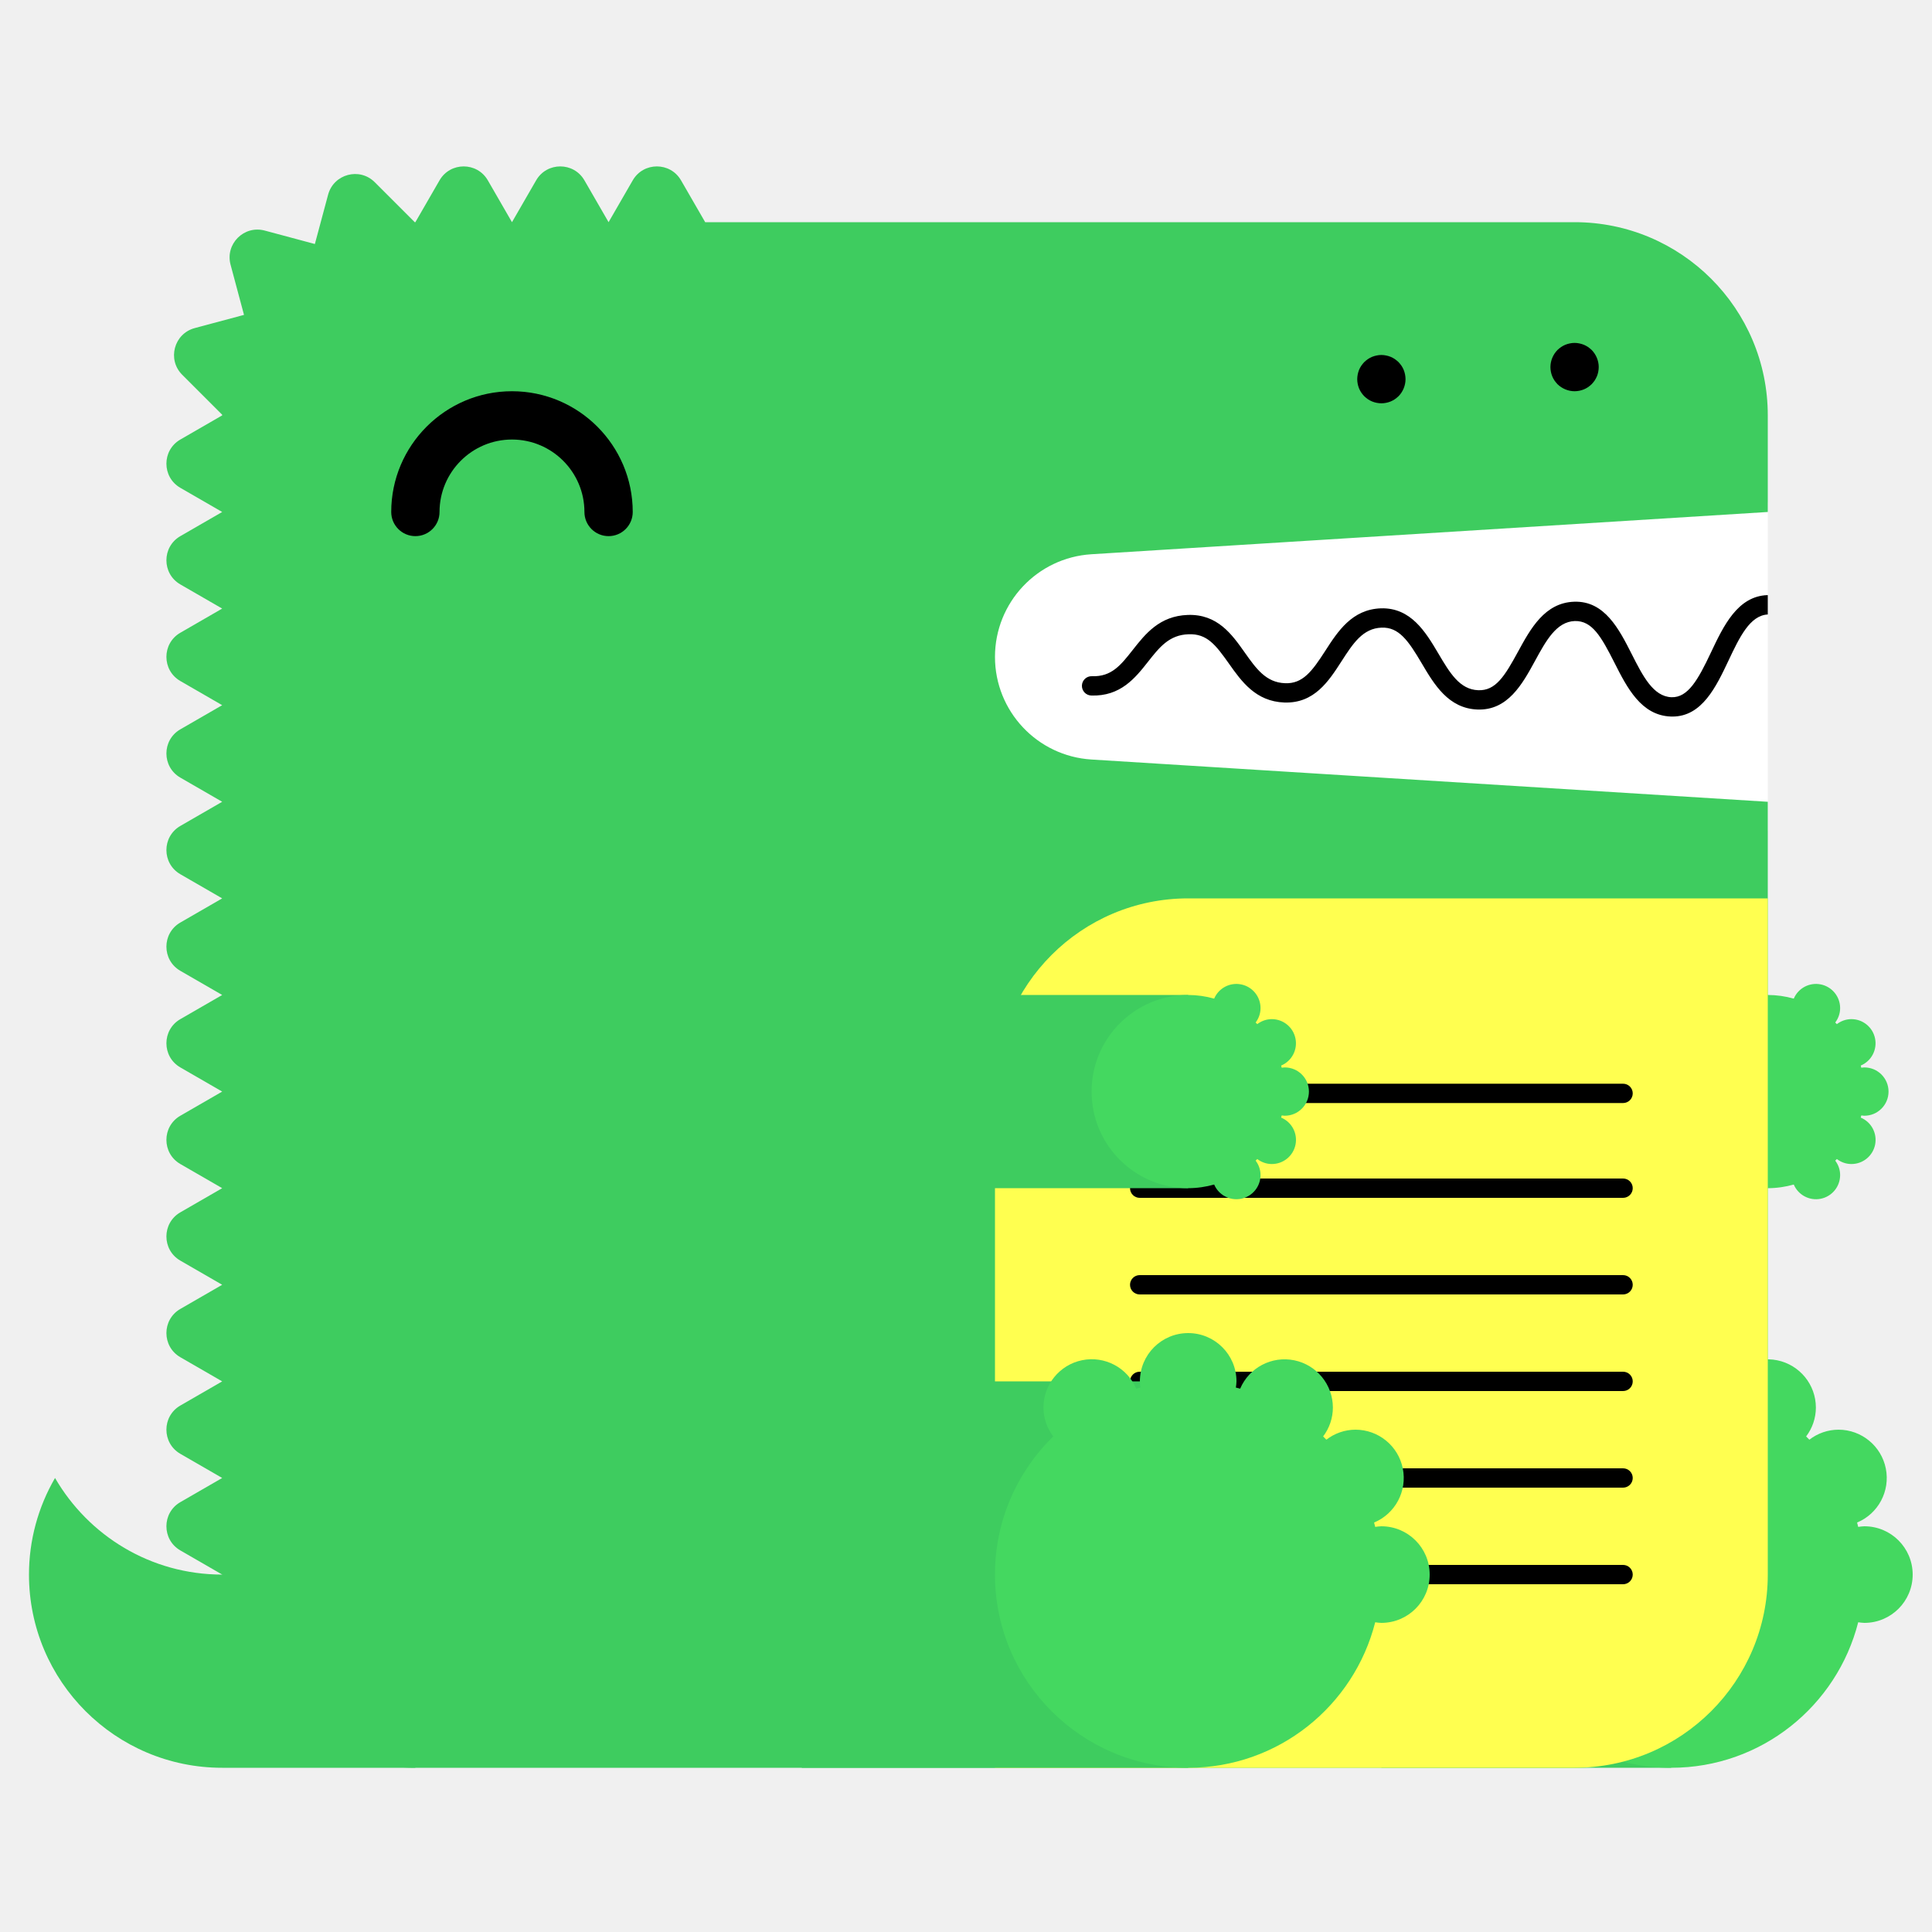
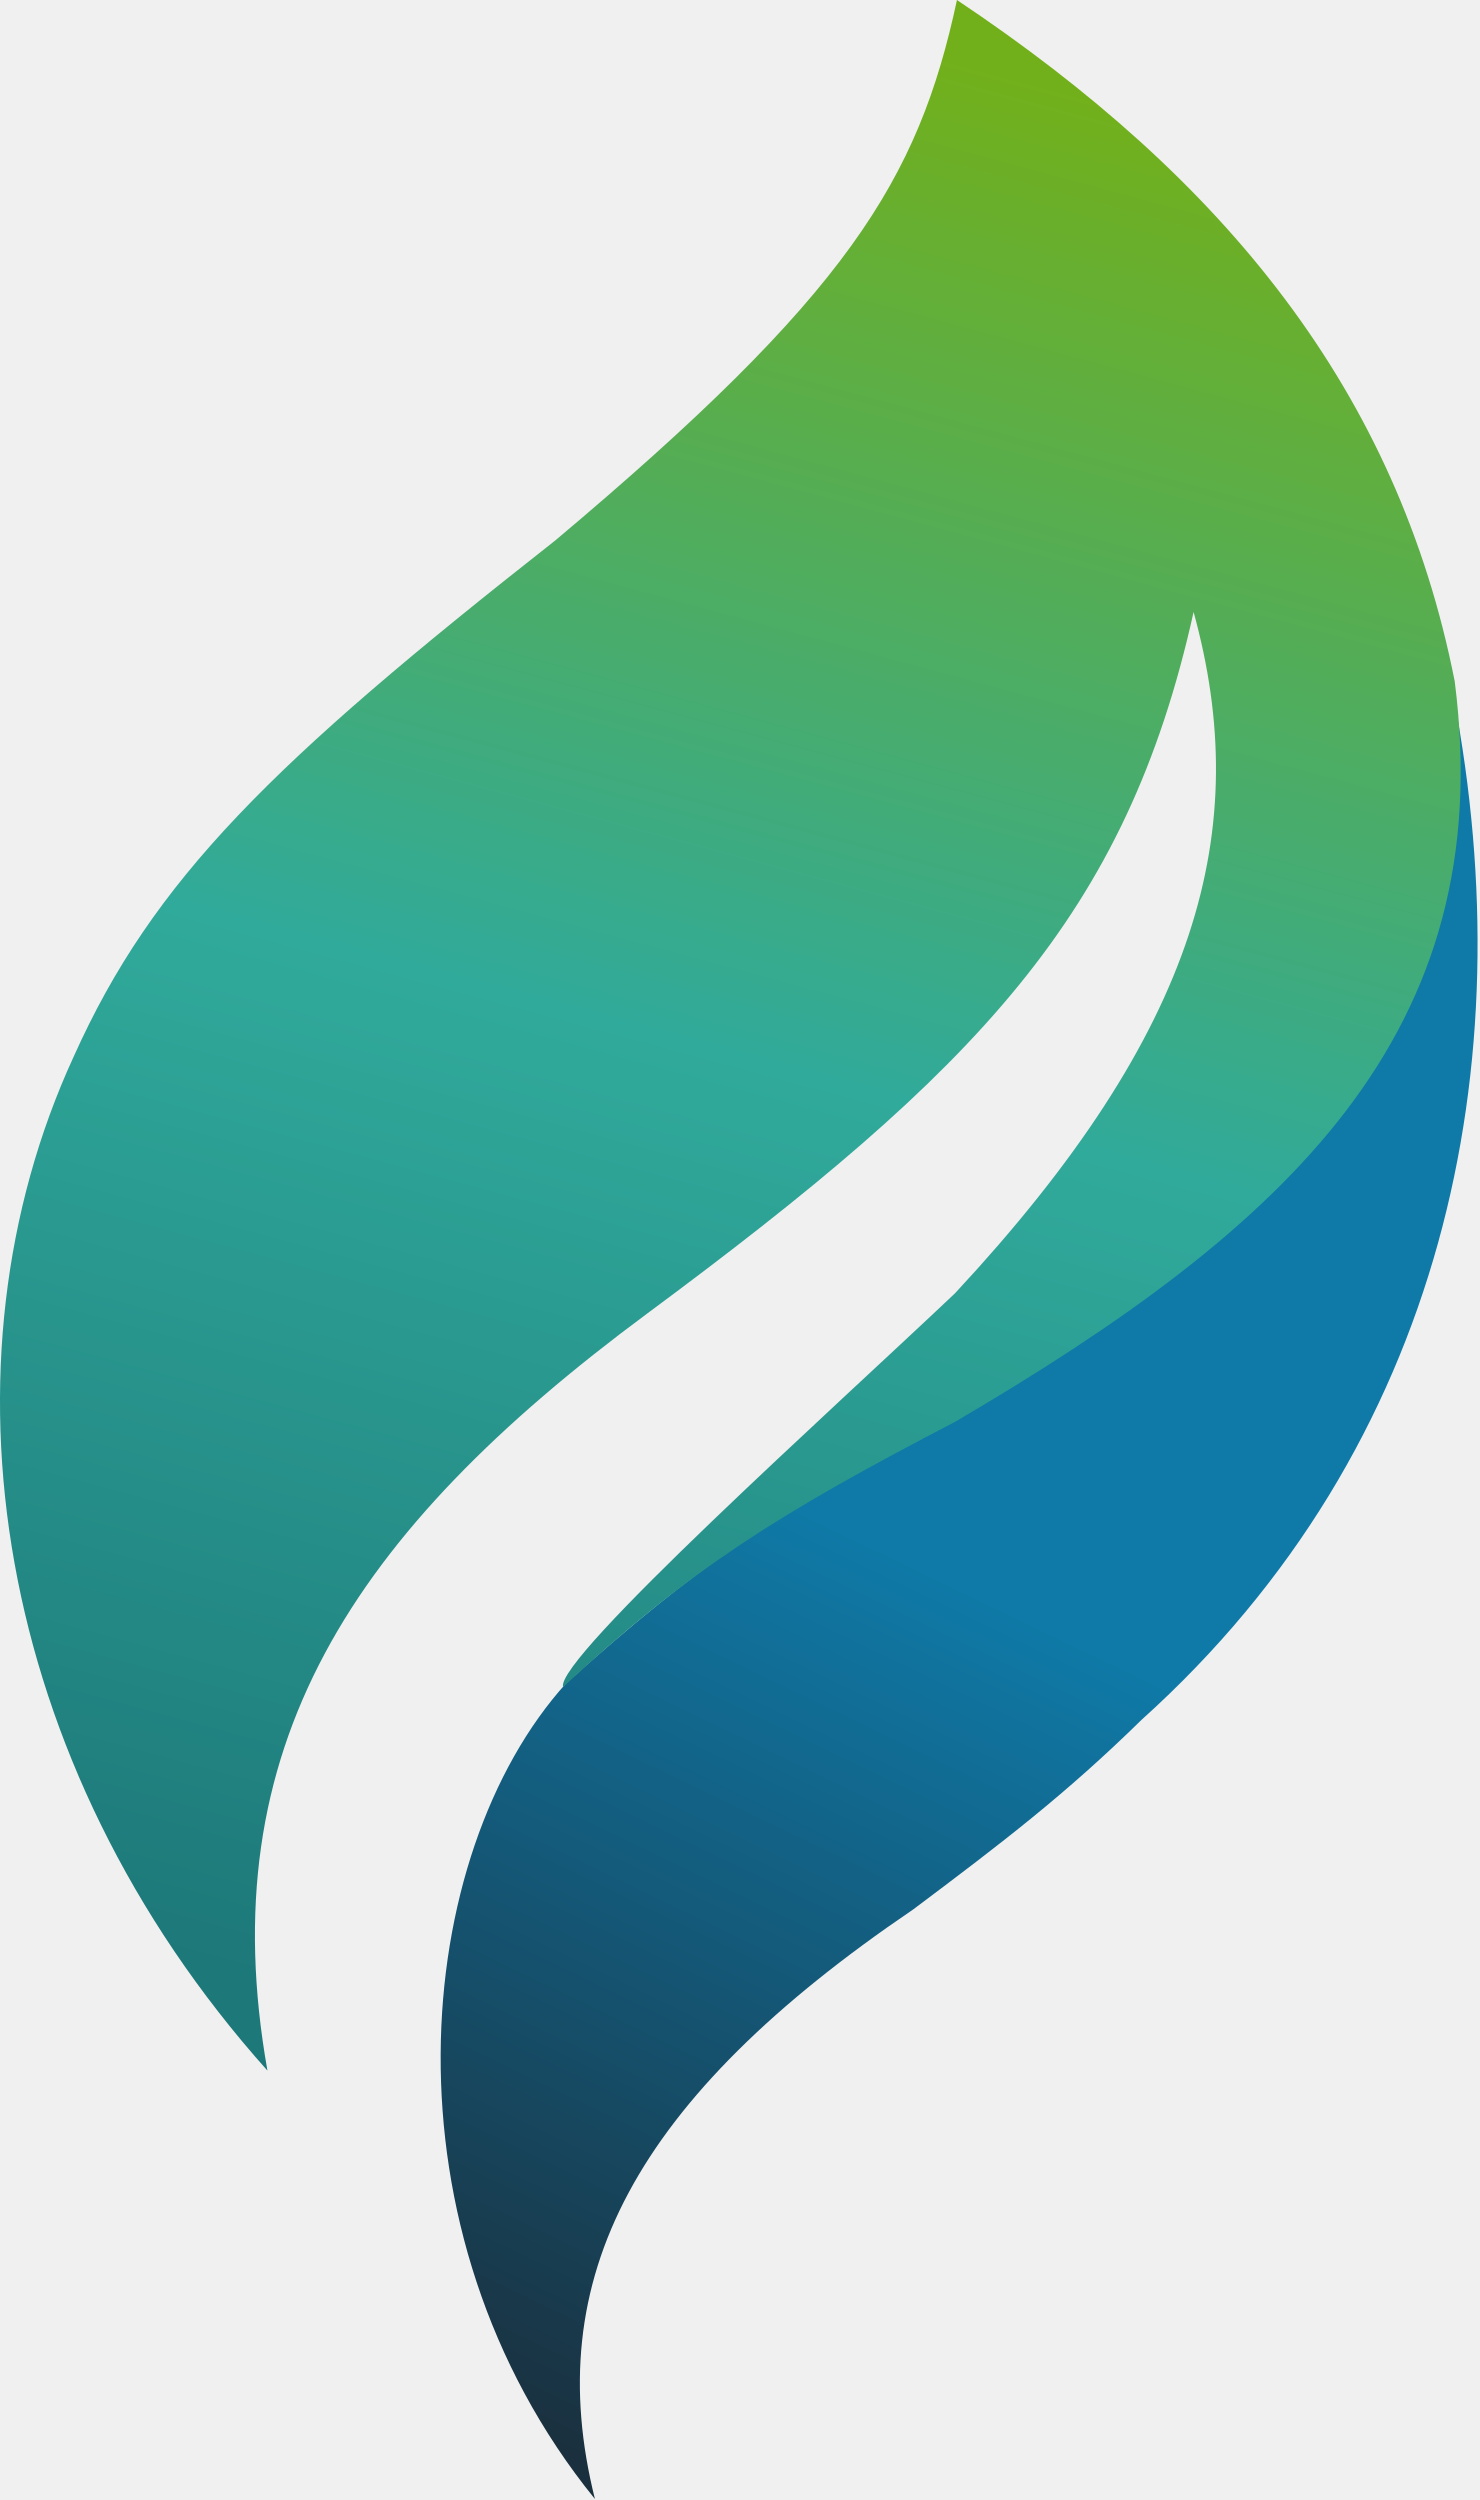
- <svg xmlns="http://www.w3.org/2000/svg" width="200" height="200" viewBox="0 0 200 200">
-   <g fill="none" fill-rule="evenodd">
-     <path fill="#FFF" d="M99 52h84v34H99z" />
-     <path d="M23 163c-7.398 0-13.843-4.027-17.303-10A19.886 19.886 0 0 0 3 163c0 11.046 8.954 20 20 20h20v-20H23z" fill="#3ECC5F" />
-     <path d="M112.98 57.376L183 53V43c0-11.046-8.954-20-20-20H73l-2.5-4.33c-1.112-1.925-3.889-1.925-5 0L63 23l-2.5-4.33c-1.111-1.925-3.889-1.925-5 0L53 23l-2.5-4.33c-1.111-1.925-3.889-1.925-5 0L43 23c-.022 0-.042.003-.065.003l-4.142-4.141c-1.57-1.571-4.252-.853-4.828 1.294l-1.369 5.104-5.192-1.392c-2.148-.575-4.111 1.389-3.535 3.536l1.39 5.193-5.102 1.367c-2.148.576-2.867 3.259-1.296 4.83l4.142 4.142c0 .021-.003.042-.003.064l-4.33 2.5c-1.925 1.111-1.925 3.889 0 5L23 53l-4.33 2.5c-1.925 1.111-1.925 3.889 0 5L23 63l-4.33 2.5c-1.925 1.111-1.925 3.889 0 5L23 73l-4.33 2.5c-1.925 1.111-1.925 3.889 0 5L23 83l-4.33 2.5c-1.925 1.111-1.925 3.889 0 5L23 93l-4.33 2.5c-1.925 1.111-1.925 3.889 0 5L23 103l-4.33 2.5c-1.925 1.111-1.925 3.889 0 5L23 113l-4.33 2.5c-1.925 1.111-1.925 3.889 0 5L23 123l-4.33 2.5c-1.925 1.111-1.925 3.889 0 5L23 133l-4.33 2.5c-1.925 1.111-1.925 3.889 0 5L23 143l-4.33 2.5c-1.925 1.111-1.925 3.889 0 5L23 153l-4.33 2.5c-1.925 1.111-1.925 3.889 0 5L23 163c0 11.046 8.954 20 20 20h120c11.046 0 20-8.954 20-20V83l-70.02-4.376A10.645 10.645 0 0 1 103 68c0-5.621 4.37-10.273 9.98-10.624" fill="#3ECC5F" />
-     <path fill="#3ECC5F" d="M143 183h30v-40h-30z" />
-     <path d="M193 158c-.219 0-.428.037-.639.064-.038-.15-.074-.301-.116-.451A5 5 0 0 0 190.32 148a4.96 4.96 0 0 0-3.016 1.036 26.531 26.531 0 0 0-.335-.336 4.955 4.955 0 0 0 1.011-2.987 5 5 0 0 0-9.599-1.959c-.148-.042-.297-.077-.445-.115.027-.211.064-.42.064-.639a5 5 0 0 0-5-5 5 5 0 0 0-5 5c0 .219.037.428.064.639-.148.038-.297.073-.445.115a4.998 4.998 0 0 0-9.599 1.959c0 1.125.384 2.151 1.011 2.987-3.717 3.632-6.031 8.693-6.031 14.3 0 11.046 8.954 20 20 20 9.339 0 17.16-6.41 19.361-15.064.211.027.42.064.639.064a5 5 0 0 0 5-5 5 5 0 0 0-5-5" fill="#44D860" />
-     <path fill="#3ECC5F" d="M153 123h30v-20h-30z" />
-     <path d="M193 115.5a2.5 2.5 0 1 0 0-5c-.109 0-.214.019-.319.032-.02-.075-.037-.15-.058-.225a2.501 2.501 0 0 0-.963-4.807c-.569 0-1.088.197-1.508.518a6.653 6.653 0 0 0-.168-.168c.314-.417.506-.931.506-1.494a2.5 2.5 0 0 0-4.8-.979A9.987 9.987 0 0 0 183 103c-5.522 0-10 4.478-10 10s4.478 10 10 10c.934 0 1.833-.138 2.69-.377a2.5 2.5 0 0 0 4.8-.979c0-.563-.192-1.077-.506-1.494.057-.055.113-.111.168-.168.42.321.939.518 1.508.518a2.5 2.5 0 0 0 .963-4.807c.021-.074.038-.15.058-.225.105.013.21.032.319.032" fill="#44D860" />
-     <path d="M63 55.5a2.5 2.5 0 0 1-2.5-2.5c0-4.136-3.364-7.5-7.5-7.5s-7.5 3.364-7.5 7.5a2.5 2.5 0 1 1-5 0c0-6.893 5.607-12.5 12.5-12.5S65.5 46.107 65.5 53a2.5 2.5 0 0 1-2.5 2.5" fill="#000" />
-     <path d="M103 183h60c11.046 0 20-8.954 20-20V93h-60c-11.046 0-20 8.954-20 20v70z" fill="#FFFF50" />
-     <path d="M168.02 124h-50.04a1 1 0 1 1 0-2h50.04a1 1 0 1 1 0 2m0 20h-50.04a1 1 0 1 1 0-2h50.04a1 1 0 1 1 0 2m0 20h-50.04a1 1 0 1 1 0-2h50.04a1 1 0 1 1 0 2m0-49.814h-50.04a1 1 0 1 1 0-2h50.04a1 1 0 1 1 0 2m0 19.814h-50.04a1 1 0 1 1 0-2h50.04a1 1 0 1 1 0 2m0 20h-50.04a1 1 0 1 1 0-2h50.04a1 1 0 1 1 0 2M183 61.611c-.012 0-.022-.006-.034-.005-3.09.105-4.552 3.196-5.842 5.923-1.346 2.85-2.387 4.703-4.093 4.647-1.889-.068-2.969-2.202-4.113-4.46-1.314-2.594-2.814-5.536-5.963-5.426-3.046.104-4.513 2.794-5.807 5.167-1.377 2.528-2.314 4.065-4.121 3.994-1.927-.07-2.951-1.805-4.136-3.813-1.321-2.236-2.848-4.75-5.936-4.664-2.994.103-4.465 2.385-5.763 4.4-1.373 2.13-2.335 3.428-4.165 3.351-1.973-.07-2.992-1.51-4.171-3.177-1.324-1.873-2.816-3.993-5.895-3.89-2.928.1-4.399 1.97-5.696 3.618-1.232 1.564-2.194 2.802-4.229 2.724a1 1 0 0 0-.072 2c3.017.101 4.545-1.8 5.872-3.487 1.177-1.496 2.193-2.787 4.193-2.855 1.926-.082 2.829 1.115 4.195 3.045 1.297 1.834 2.769 3.914 5.731 4.021 3.103.104 4.596-2.215 5.918-4.267 1.182-1.834 2.202-3.417 4.15-3.484 1.793-.067 2.769 1.35 4.145 3.681 1.297 2.197 2.766 4.686 5.787 4.796 3.125.108 4.634-2.62 5.949-5.035 1.139-2.088 2.214-4.06 4.119-4.126 1.793-.042 2.728 1.595 4.111 4.33 1.292 2.553 2.757 5.445 5.825 5.556l.169.003c3.064 0 4.518-3.075 5.805-5.794 1.139-2.41 2.217-4.68 4.067-4.773v-2z" fill="#000" />
-     <path fill="#3ECC5F" d="M83 183h40v-40H83z" />
-     <path d="M143 158c-.219 0-.428.037-.639.064-.038-.15-.074-.301-.116-.451A5 5 0 0 0 140.32 148a4.96 4.96 0 0 0-3.016 1.036 26.531 26.531 0 0 0-.335-.336 4.955 4.955 0 0 0 1.011-2.987 5 5 0 0 0-9.599-1.959c-.148-.042-.297-.077-.445-.115.027-.211.064-.42.064-.639a5 5 0 0 0-5-5 5 5 0 0 0-5 5c0 .219.037.428.064.639-.148.038-.297.073-.445.115a4.998 4.998 0 0 0-9.599 1.959c0 1.125.384 2.151 1.011 2.987-3.717 3.632-6.031 8.693-6.031 14.3 0 11.046 8.954 20 20 20 9.339 0 17.16-6.41 19.361-15.064.211.027.42.064.639.064a5 5 0 0 0 5-5 5 5 0 0 0-5-5" fill="#44D860" />
-     <path fill="#3ECC5F" d="M83 123h40v-20H83z" />
-     <path d="M133 115.5a2.5 2.5 0 1 0 0-5c-.109 0-.214.019-.319.032-.02-.075-.037-.15-.058-.225a2.501 2.501 0 0 0-.963-4.807c-.569 0-1.088.197-1.508.518a6.653 6.653 0 0 0-.168-.168c.314-.417.506-.931.506-1.494a2.5 2.5 0 0 0-4.8-.979A9.987 9.987 0 0 0 123 103c-5.522 0-10 4.478-10 10s4.478 10 10 10c.934 0 1.833-.138 2.69-.377a2.5 2.5 0 0 0 4.8-.979c0-.563-.192-1.077-.506-1.494.057-.055.113-.111.168-.168.42.321.939.518 1.508.518a2.5 2.5 0 0 0 .963-4.807c.021-.074.038-.15.058-.225.105.013.21.032.319.032" fill="#44D860" />
-     <path d="M143 41.75c-.16 0-.33-.02-.49-.05a2.52 2.52 0 0 1-.47-.14c-.15-.06-.29-.14-.431-.23-.13-.09-.259-.2-.38-.31-.109-.12-.219-.24-.309-.38s-.17-.28-.231-.43a2.619 2.619 0 0 1-.189-.96c0-.16.02-.33.05-.49.03-.16.08-.31.139-.47.061-.15.141-.29.231-.43.09-.13.2-.26.309-.38.121-.11.25-.22.38-.31.141-.09.281-.17.431-.23.149-.06.31-.11.47-.14.32-.07.65-.07.98 0 .159.03.32.08.47.14.149.06.29.14.43.23.13.09.259.2.38.31.11.12.22.25.31.38.09.14.17.28.23.43.06.16.11.31.14.47.029.16.05.33.05.49 0 .66-.271 1.31-.73 1.77-.121.11-.25.22-.38.31-.14.09-.281.17-.43.23a2.565 2.565 0 0 1-.96.19m20-1.25c-.66 0-1.3-.27-1.771-.73a3.802 3.802 0 0 1-.309-.38c-.09-.14-.17-.28-.231-.43a2.619 2.619 0 0 1-.189-.96c0-.66.27-1.3.729-1.77.121-.11.25-.22.38-.31.141-.09.281-.17.431-.23.149-.06.31-.11.47-.14.32-.07.66-.07.98 0 .159.03.32.08.47.14.149.06.29.14.43.23.13.09.259.2.38.31.459.47.73 1.11.73 1.77 0 .16-.021.33-.05.49-.03.16-.08.32-.14.47-.07.15-.14.29-.23.43-.09.13-.2.26-.31.38-.121.11-.25.22-.38.31-.14.09-.281.17-.43.23a2.565 2.565 0 0 1-.96.19" fill="#000" />
-   </g>
+ <svg xmlns="http://www.w3.org/2000/svg" width="612" height="1034" viewBox="0 0 612 1034" fill="none">
+   <path d="M472.187 711.281C598.13 597.855 630.101 439.832 601.281 288.562C618.157 424.406 530.22 511.222 386.125 591.469C321.694 624.85 288.327 647.568 234.25 696.094C170.125 766.969 155.781 922.219 246.062 1033.59C223.28 942.469 262.093 868.219 377.687 789.75C414.812 761.906 440.765 742.078 472.187 711.281Z" fill="url(#paint0_linear_61799_7662)" />
+   <path d="M601.674 281.812C578.049 162 506.859 74.178 395.799 0C379.751 74.754 350.613 121.849 229.58 223.594C112.483 315.619 63.422 363.555 30.455 437.062C-27.764 563.625 -3.295 729 110.611 856.406C86.986 723.094 145.205 634 267.549 543.375C404.236 442.125 465.773 378.896 493.673 253.125C518.413 343.015 496.205 426.094 394.955 534.938C346.017 581.344 229.554 686.045 232.875 697.781C285.561 648.783 321.927 626.135 394.955 588.094C532.266 507.62 620.246 427.351 601.674 281.812Z" fill="url(#paint1_linear_61799_7662)" />
+   <defs>
+     <linearGradient id="paint0_linear_61799_7662" x1="611.326" y1="289.406" x2="251.889" y2="1033.59" gradientUnits="userSpaceOnUse">
+       <stop offset="0.508" stop-color="#0F7AA8" />
+       <stop offset="0.988" stop-color="#1A303E" />
+     </linearGradient>
+     <linearGradient id="paint1_linear_61799_7662" x1="302.07" y1="0" x2="81.844" y2="813.375" gradientUnits="userSpaceOnUse">
+       <stop stop-color="#72B01B" />
+       <stop offset="0.5" stop-color="#30AA9B" />
+       <stop offset="1" stop-color="#1D7879" />
+     </linearGradient>
+   </defs>
</svg>
